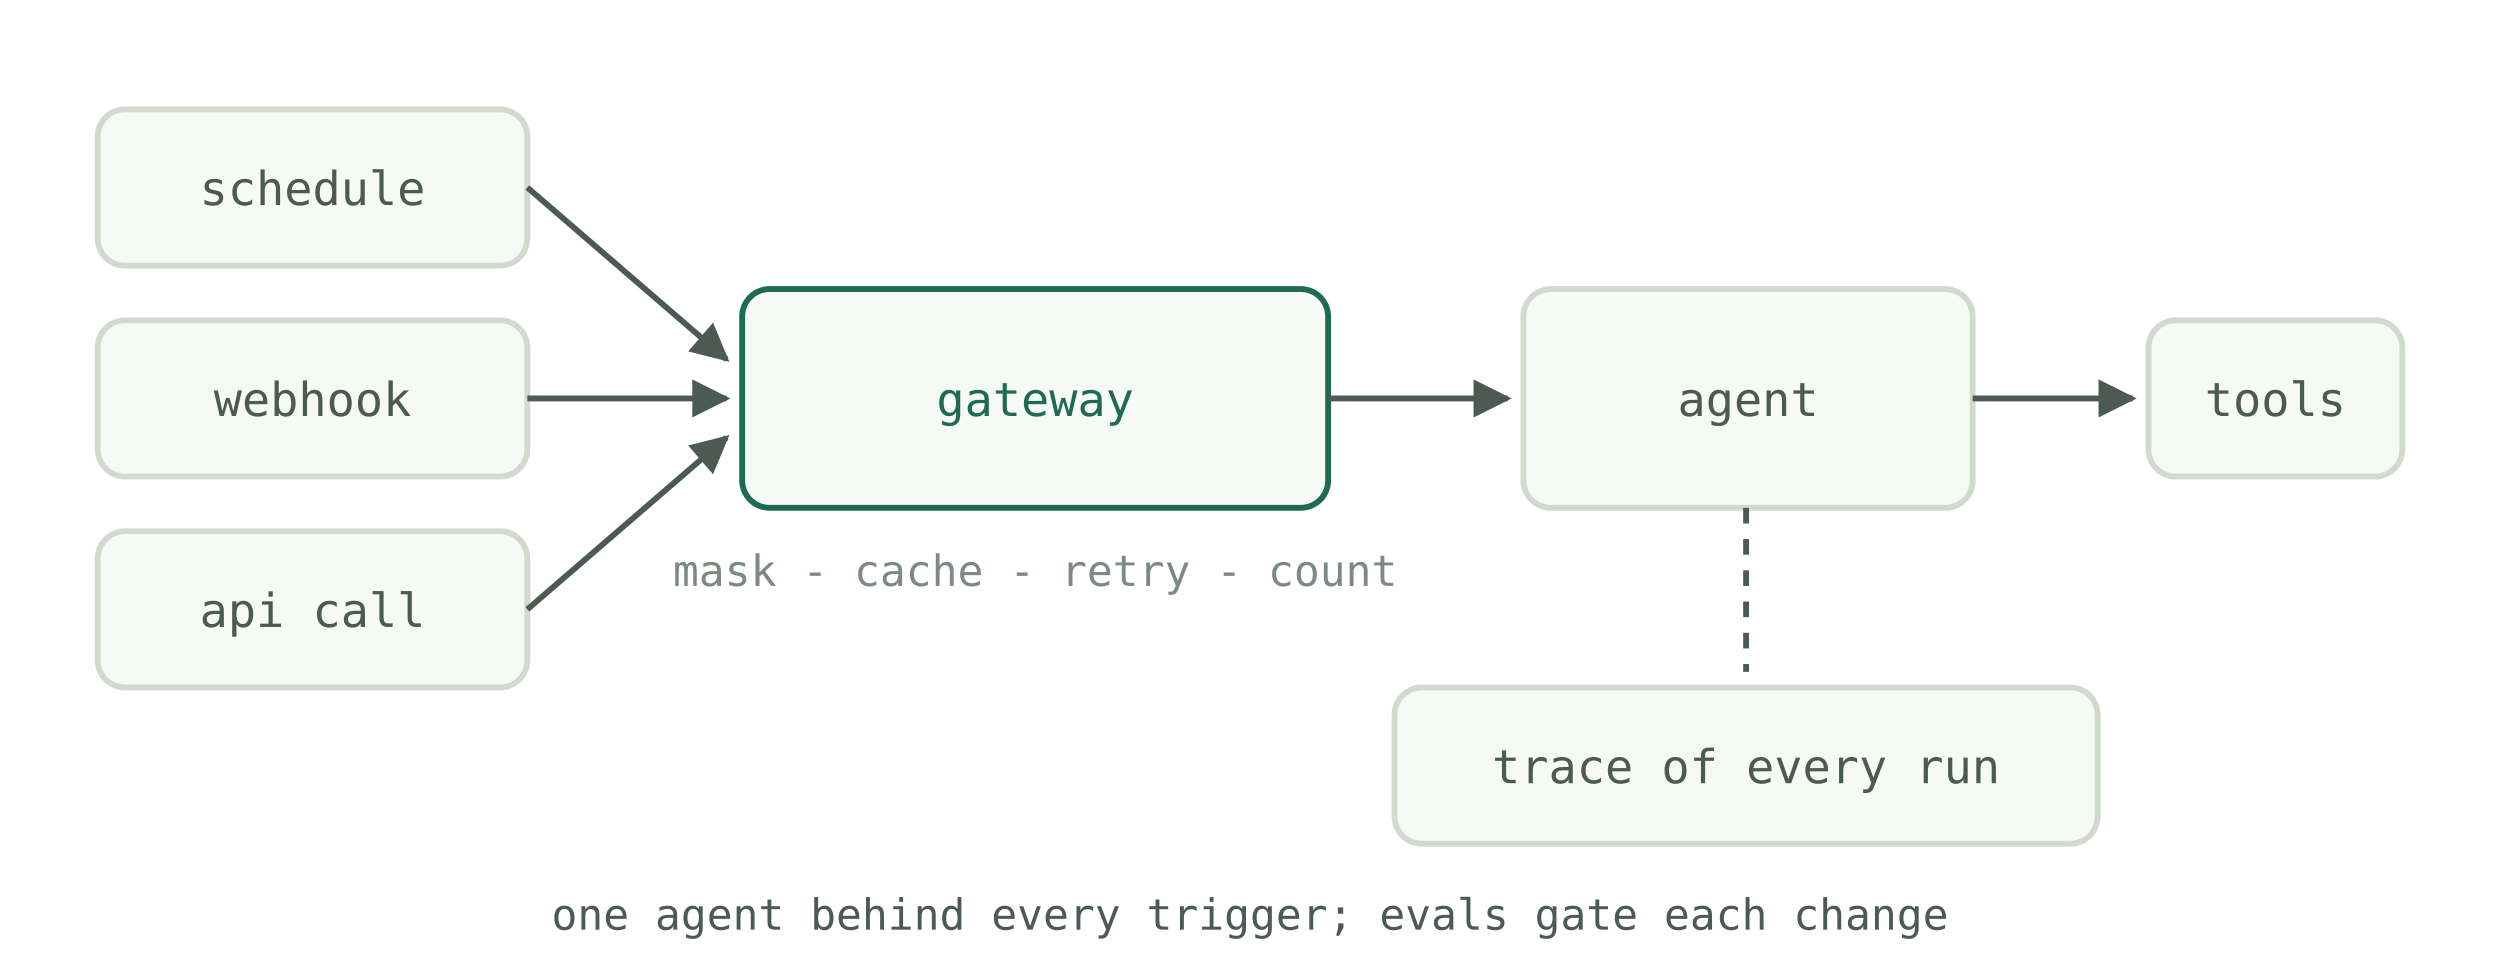
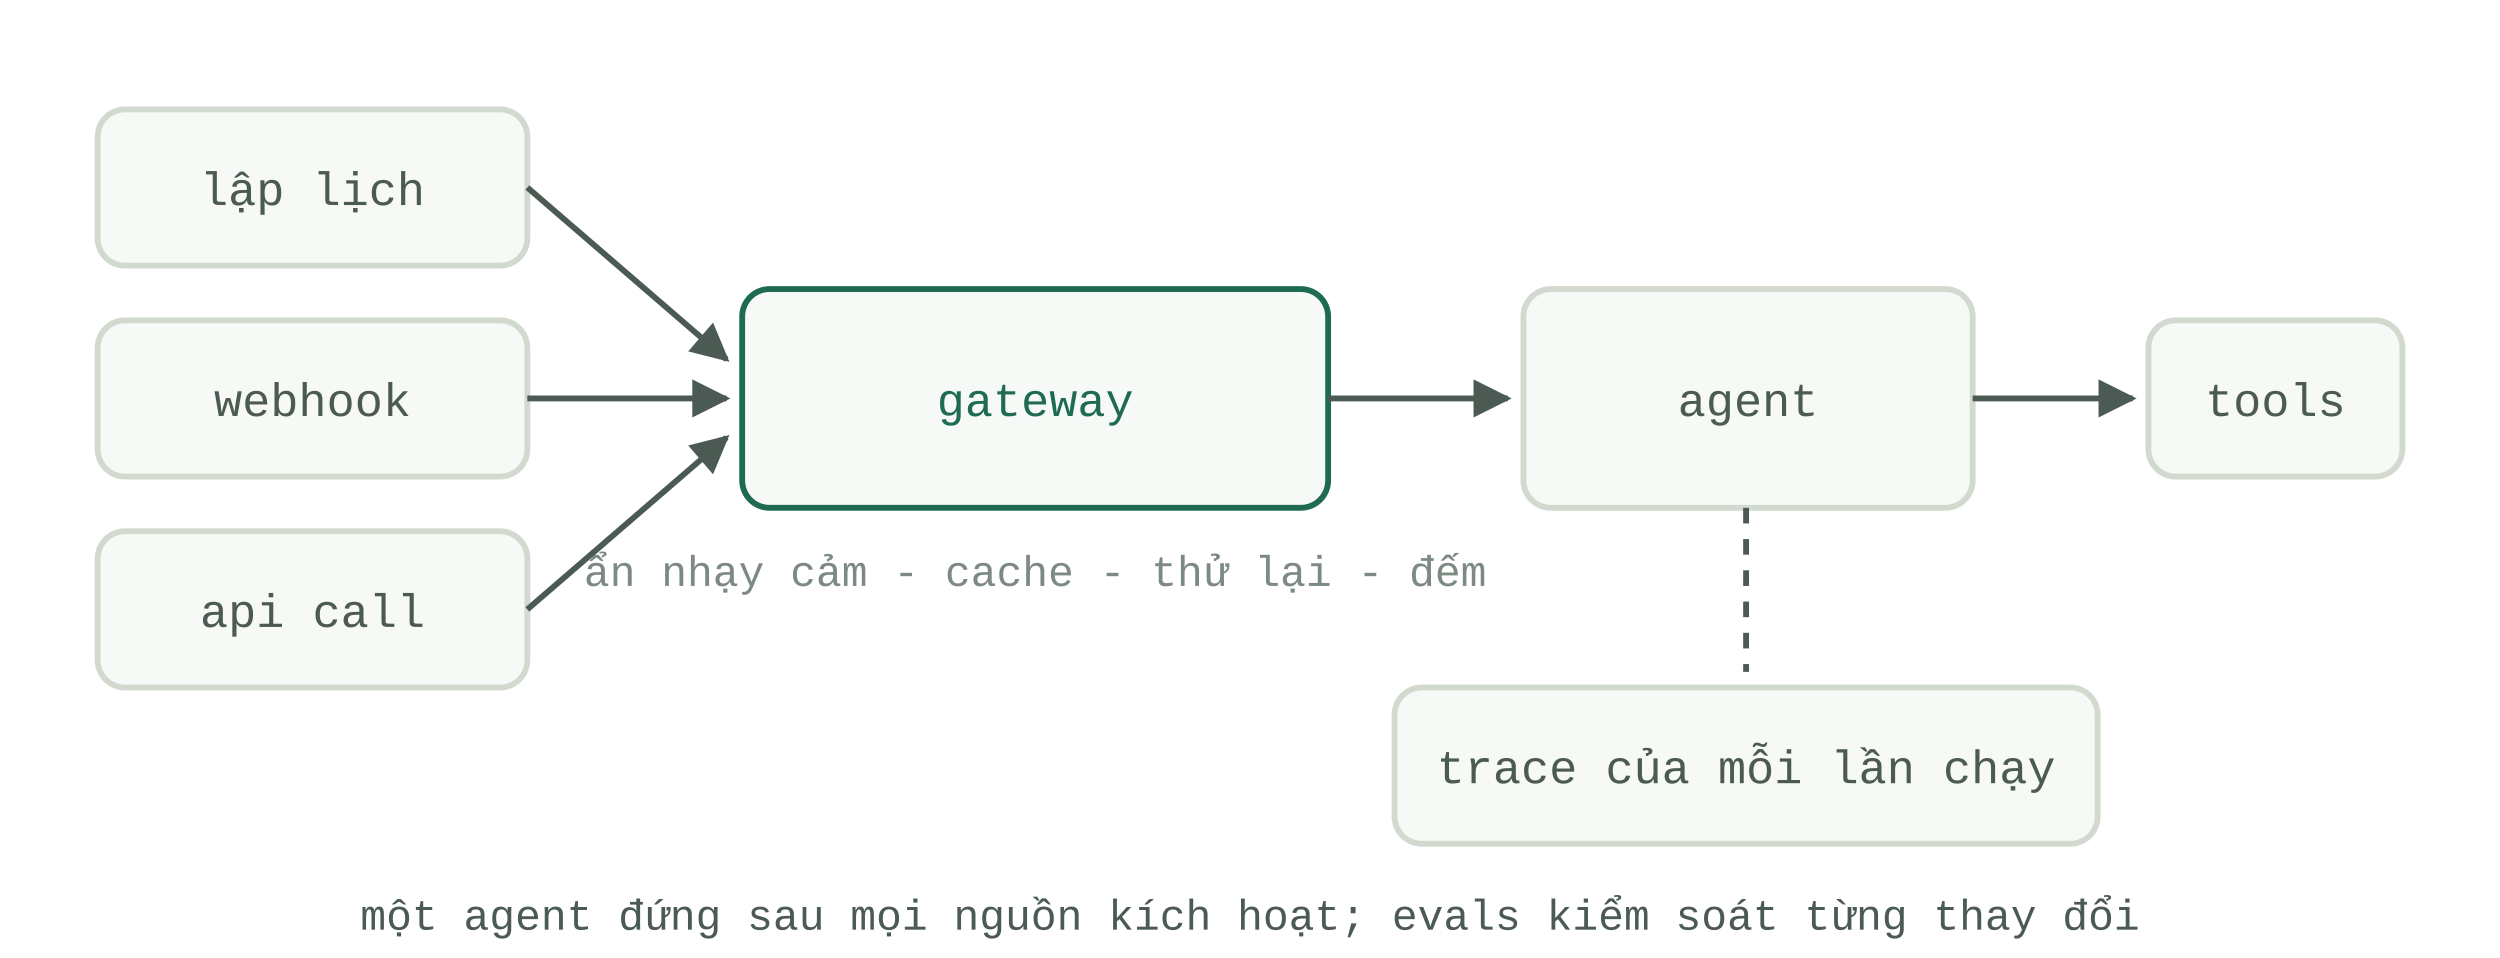
- <svg xmlns="http://www.w3.org/2000/svg" viewBox="0 0 640 245" font-family="ui-monospace,Menlo,Consolas,monospace" font-size="12">
+ <svg xmlns="http://www.w3.org/2000/svg" viewBox="0 0 640 245" font-family="Monaco,'Courier New',Consolas,monospace" font-size="12">
  <defs>
    <marker id="a" viewBox="0 0 10 10" refX="9" refY="5" markerWidth="6.5" markerHeight="6.5" orient="auto-start-reverse">
      <path d="M0 0L10 5L0 10z" fill="#4B5A52" />
    </marker>
  </defs>
  <rect x="25" y="28" width="110" height="40" rx="7" fill="#F7F9F6" stroke="#D2DACF" stroke-width="1.5" />
-   <text x="80.0" y="52.5" text-anchor="middle" fill="#4B5A52">schedule</text>
+   <text x="80.0" y="52.5" text-anchor="middle" fill="#4B5A52">lập lịch</text>
  <rect x="25" y="82" width="110" height="40" rx="7" fill="#F7F9F6" stroke="#D2DACF" stroke-width="1.5" />
  <text x="80.0" y="106.5" text-anchor="middle" fill="#4B5A52">webhook</text>
  <rect x="25" y="136" width="110" height="40" rx="7" fill="#F7F9F6" stroke="#D2DACF" stroke-width="1.5" />
  <text x="80.0" y="160.5" text-anchor="middle" fill="#4B5A52">api call</text>
  <line x1="135" y1="48" x2="186" y2="92" stroke="#4B5A52" stroke-width="1.5" marker-end="url(#a)" />
  <line x1="135" y1="102" x2="186" y2="102" stroke="#4B5A52" stroke-width="1.5" marker-end="url(#a)" />
  <line x1="135" y1="156" x2="186" y2="112" stroke="#4B5A52" stroke-width="1.5" marker-end="url(#a)" />
  <rect x="190" y="74" width="150" height="56" rx="7" fill="#F7F9F6" stroke="#1F6B52" stroke-width="1.5" />
  <text x="265.0" y="106.5" text-anchor="middle" fill="#1F6B52">gateway</text>
-   <text x="265" y="150" text-anchor="middle" fill="#7C8A82" font-size="11">mask - cache - retry - count</text>
+   <text x="265" y="150" text-anchor="middle" fill="#7C8A82" font-size="11">ẩn nhạy cảm - cache - thử lại - đếm</text>
  <line x1="340" y1="102" x2="386" y2="102" stroke="#4B5A52" stroke-width="1.5" marker-end="url(#a)" />
  <rect x="390" y="74" width="115" height="56" rx="7" fill="#F7F9F6" stroke="#D2DACF" stroke-width="1.5" />
  <text x="447.5" y="106.5" text-anchor="middle" fill="#4B5A52">agent</text>
  <line x1="505" y1="102" x2="546" y2="102" stroke="#4B5A52" stroke-width="1.5" marker-end="url(#a)" />
  <rect x="550" y="82" width="65" height="40" rx="7" fill="#F7F9F6" stroke="#D2DACF" stroke-width="1.5" />
  <text x="582.5" y="106.5" text-anchor="middle" fill="#4B5A52">tools</text>
  <line x1="447" y1="130" x2="447" y2="172" stroke="#4B5A52" stroke-width="1.5" stroke-dasharray="4 4" />
  <rect x="357" y="176" width="180" height="40" rx="7" fill="#F7F9F6" stroke="#D2DACF" stroke-width="1.5" />
-   <text x="447.0" y="200.5" text-anchor="middle" fill="#4B5A52">trace of every run</text>
-   <text x="320" y="238" text-anchor="middle" fill="#4B5A52" font-size="11">one agent behind every trigger; evals gate each change</text>
+   <text x="447.0" y="200.5" text-anchor="middle" fill="#4B5A52">trace của mỗi lần chạy</text>
+   <text x="320" y="238" text-anchor="middle" fill="#4B5A52" font-size="11">một agent đứng sau mọi nguồn kích hoạt; evals kiểm soát từng thay đổi</text>
</svg>
